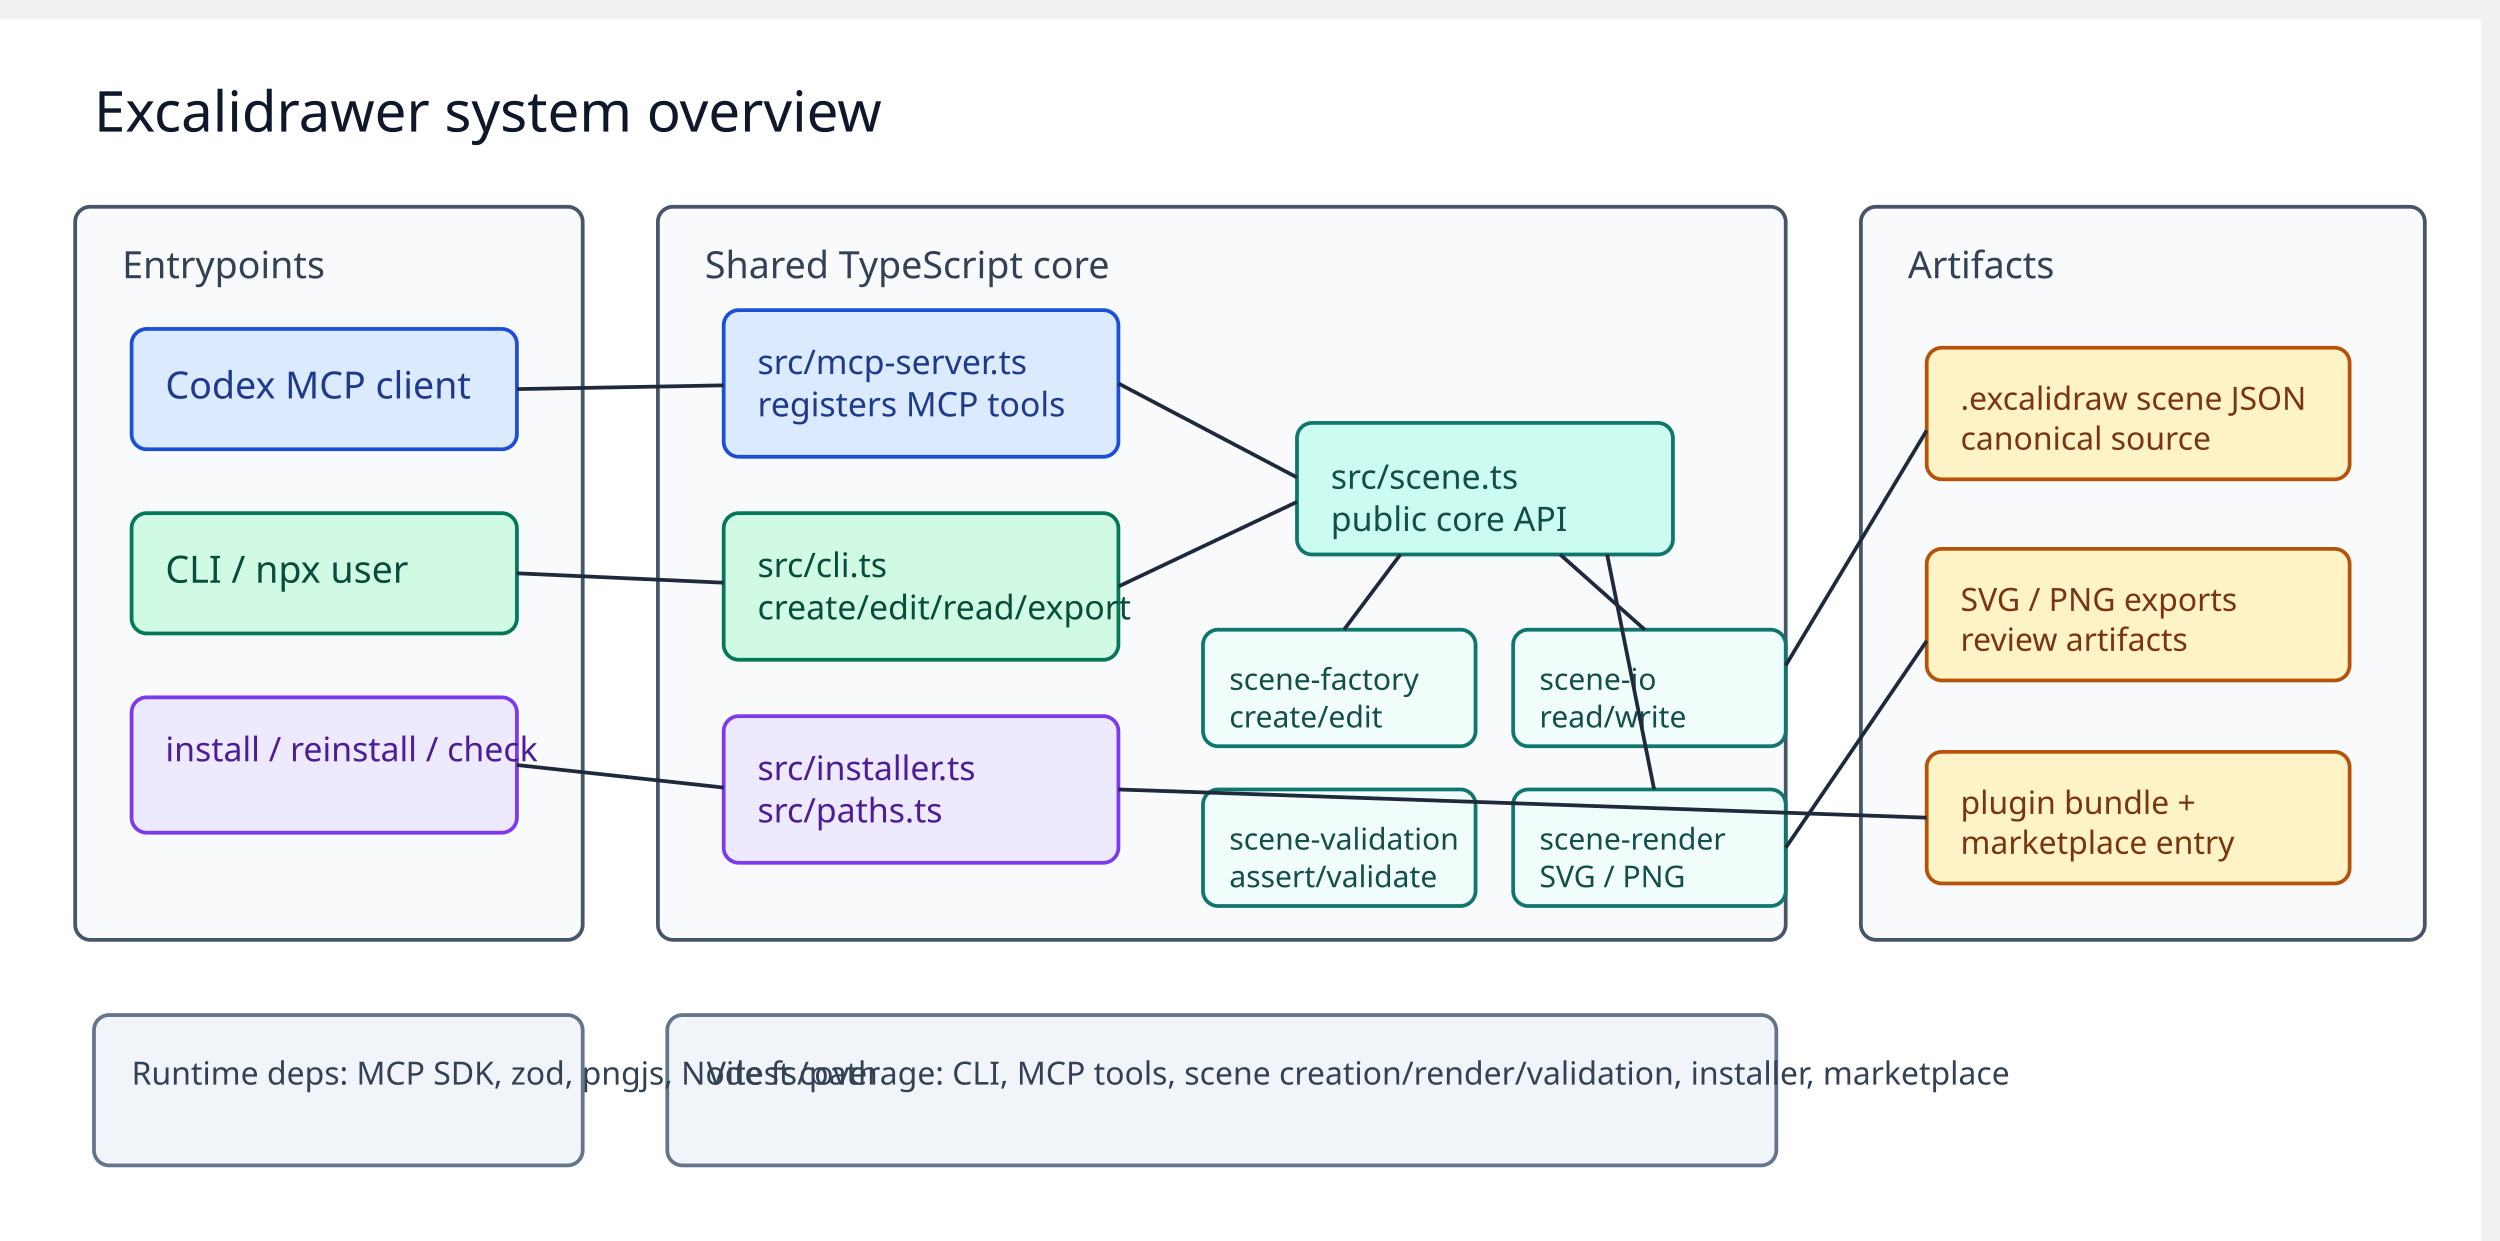
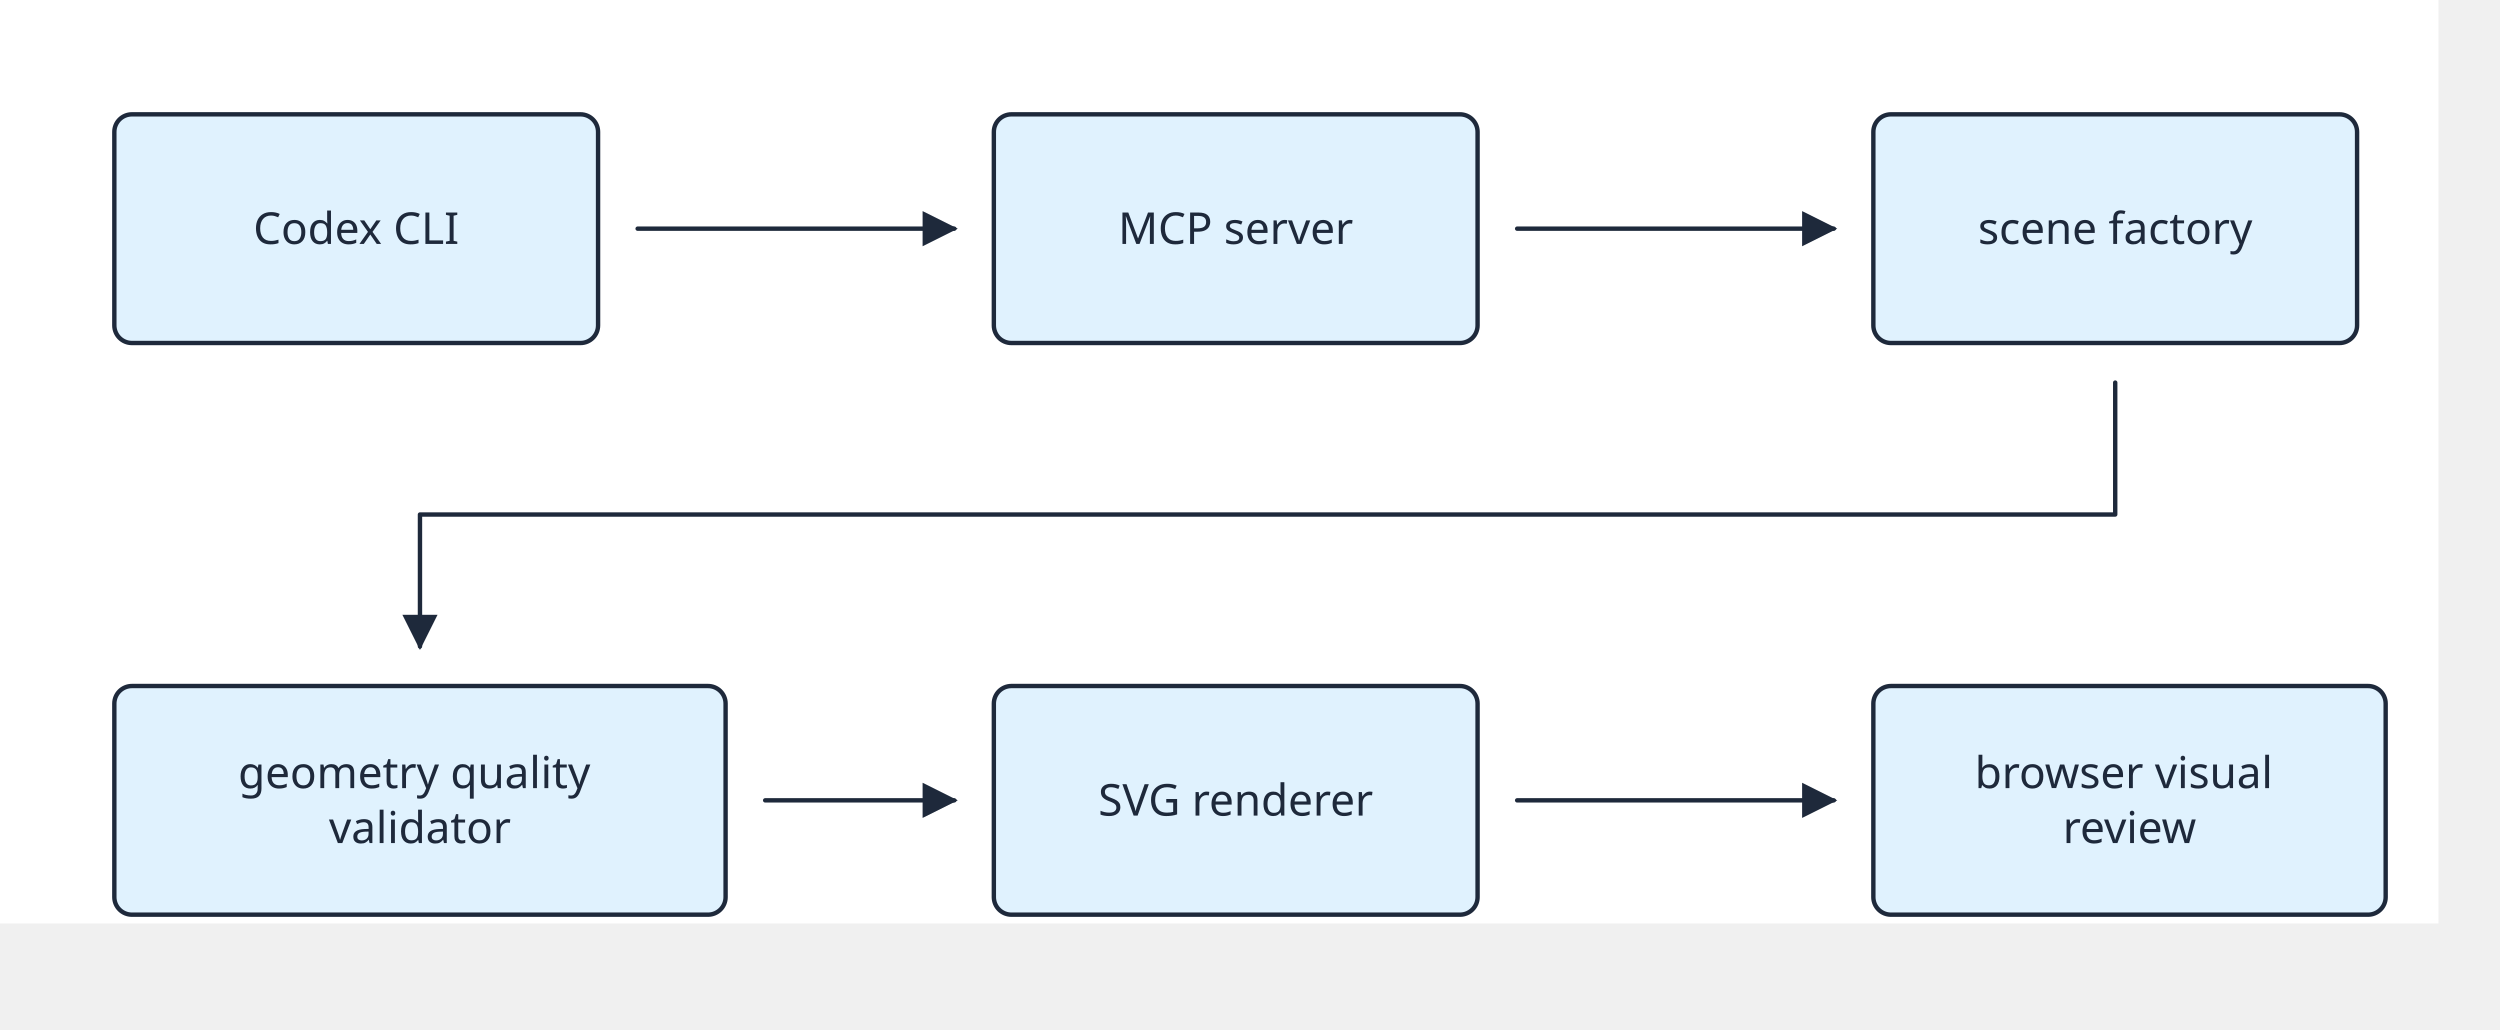
- <svg xmlns="http://www.w3.org/2000/svg" width="1330" height="660" viewBox="10 -10 1330 660" role="img">
+ <svg xmlns="http://www.w3.org/2000/svg" width="1137" height="468" viewBox="28 48 1137 468" role="img">
+   <defs>
+     <marker id="arrowhead" viewBox="0 0 10 10" refX="9" refY="5" markerWidth="8" markerHeight="8" orient="auto-start-reverse">
+       <path d="M 0 0 L 10 5 L 0 10 z" fill="#1e293b" />
+     </marker>
+   </defs>
  <rect width="100%" height="100%" fill="#ffffff" />
-   <text x="60" y="60" font-family="Virgil, Segoe UI, sans-serif" font-size="30" fill="#0f172a">
-     <tspan x="60" dy="0">Excalidrawer system overview</tspan>
+   <rect x="80" y="100" width="220" height="104" rx="8" fill="#e0f2fe" stroke="#1e293b" stroke-width="2" />
+   <rect x="480" y="100" width="220" height="104" rx="8" fill="#e0f2fe" stroke="#1e293b" stroke-width="2" />
+   <rect x="880" y="100" width="220" height="104" rx="8" fill="#e0f2fe" stroke="#1e293b" stroke-width="2" />
+   <rect x="80" y="360" width="278" height="104" rx="8" fill="#e0f2fe" stroke="#1e293b" stroke-width="2" />
+   <rect x="480" y="360" width="220" height="104" rx="8" fill="#e0f2fe" stroke="#1e293b" stroke-width="2" />
+   <rect x="880" y="360" width="233" height="104" rx="8" fill="#e0f2fe" stroke="#1e293b" stroke-width="2" />
+   <polyline points="318,152 462,152" fill="none" stroke="#1e293b" stroke-width="2" stroke-linecap="round" stroke-linejoin="round" marker-end="url(#arrowhead)" />
+   <polyline points="718,152 862,152" fill="none" stroke="#1e293b" stroke-width="2" stroke-linecap="round" stroke-linejoin="round" marker-end="url(#arrowhead)" />
+   <polyline points="990,222 990,282 219,282 219,342" fill="none" stroke="#1e293b" stroke-width="2" stroke-linecap="round" stroke-linejoin="round" marker-end="url(#arrowhead)" />
+   <polyline points="376,412 462,412" fill="none" stroke="#1e293b" stroke-width="2" stroke-linecap="round" stroke-linejoin="round" marker-end="url(#arrowhead)" />
+   <polyline points="718,412 862,412" fill="none" stroke="#1e293b" stroke-width="2" stroke-linecap="round" stroke-linejoin="round" marker-end="url(#arrowhead)" />
+   <text x="190" y="152" font-family="Virgil, Segoe UI, sans-serif" font-size="20" fill="#1e293b" text-anchor="middle" dominant-baseline="middle" aria-label="Codex CLI">
+     <tspan x="190" dy="0">Codex CLI</tspan>
  </text>
-   <rect x="50" y="100" width="270" height="390" rx="8" fill="#f8fafc" stroke="#475569" stroke-width="2" />
-   <rect x="360" y="100" width="600" height="390" rx="8" fill="#f8fafc" stroke="#475569" stroke-width="2" />
-   <rect x="1000" y="100" width="300" height="390" rx="8" fill="#f8fafc" stroke="#475569" stroke-width="2" />
-   <text x="75" y="138" font-family="Virgil, Segoe UI, sans-serif" font-size="20" fill="#334155">
-     <tspan x="75" dy="0">Entrypoints</tspan>
+   <text x="590" y="152" font-family="Virgil, Segoe UI, sans-serif" font-size="20" fill="#1e293b" text-anchor="middle" dominant-baseline="middle" aria-label="MCP server">
+     <tspan x="590" dy="0">MCP server</tspan>
  </text>
-   <text x="385" y="138" font-family="Virgil, Segoe UI, sans-serif" font-size="20" fill="#334155">
-     <tspan x="385" dy="0">Shared TypeScript core</tspan>
+   <text x="990" y="152" font-family="Virgil, Segoe UI, sans-serif" font-size="20" fill="#1e293b" text-anchor="middle" dominant-baseline="middle" aria-label="scene factory">
+     <tspan x="990" dy="0">scene factory</tspan>
  </text>
-   <text x="1025" y="138" font-family="Virgil, Segoe UI, sans-serif" font-size="20" fill="#334155">
-     <tspan x="1025" dy="0">Artifacts</tspan>
+   <text x="219" y="399.5" font-family="Virgil, Segoe UI, sans-serif" font-size="20" fill="#1e293b" text-anchor="middle" dominant-baseline="middle" aria-label="geometry quality validator">
+     <tspan x="219" dy="0">geometry quality</tspan>
+     <tspan x="219" dy="25">validator</tspan>
  </text>
-   <rect x="80" y="165" width="205" height="64" rx="8" fill="#dbeafe" stroke="#1d4ed8" stroke-width="2" />
-   <text x="98" y="202" font-family="Virgil, Segoe UI, sans-serif" font-size="20" fill="#1e3a8a">
-     <tspan x="98" dy="0">Codex MCP client</tspan>
+   <text x="590" y="412" font-family="Virgil, Segoe UI, sans-serif" font-size="20" fill="#1e293b" text-anchor="middle" dominant-baseline="middle" aria-label="SVG renderer">
+     <tspan x="590" dy="0">SVG renderer</tspan>
  </text>
-   <rect x="80" y="263" width="205" height="64" rx="8" fill="#d1fae5" stroke="#047857" stroke-width="2" />
-   <text x="98" y="300" font-family="Virgil, Segoe UI, sans-serif" font-size="20" fill="#064e3b">
-     <tspan x="98" dy="0">CLI / npx user</tspan>
+   <text x="996.5" y="399.5" font-family="Virgil, Segoe UI, sans-serif" font-size="20" fill="#1e293b" text-anchor="middle" dominant-baseline="middle" aria-label="browser visual review">
+     <tspan x="996.5" dy="0">browser visual</tspan>
+     <tspan x="996.5" dy="25">review</tspan>
  </text>
-   <rect x="80" y="361" width="205" height="72" rx="8" fill="#ede9fe" stroke="#7c3aed" stroke-width="2" />
-   <text x="98" y="395" font-family="Virgil, Segoe UI, sans-serif" font-size="18" fill="#4c1d95">
-     <tspan x="98" dy="0">install / reinstall / check</tspan>
-   </text>
-   <rect x="395" y="155" width="210" height="78" rx="8" fill="#dbeafe" stroke="#1d4ed8" stroke-width="2" />
-   <text x="413" y="189" font-family="Virgil, Segoe UI, sans-serif" font-size="18" fill="#1e3a8a">
-     <tspan x="413" dy="0">src/mcp-server.ts</tspan>
-     <tspan x="413" dy="22.5">registers MCP tools</tspan>
-   </text>
-   <rect x="395" y="263" width="210" height="78" rx="8" fill="#d1fae5" stroke="#047857" stroke-width="2" />
-   <text x="413" y="297" font-family="Virgil, Segoe UI, sans-serif" font-size="18" fill="#064e3b">
-     <tspan x="413" dy="0">src/cli.ts</tspan>
-     <tspan x="413" dy="22.5">create/edit/read/export</tspan>
-   </text>
-   <rect x="395" y="371" width="210" height="78" rx="8" fill="#ede9fe" stroke="#7c3aed" stroke-width="2" />
-   <text x="413" y="405" font-family="Virgil, Segoe UI, sans-serif" font-size="18" fill="#4c1d95">
-     <tspan x="413" dy="0">src/installer.ts</tspan>
-     <tspan x="413" dy="22.5">src/paths.ts</tspan>
-   </text>
-   <rect x="700" y="215" width="200" height="70" rx="8" fill="#ccfbf1" stroke="#0f766e" stroke-width="2" />
-   <text x="718" y="250" font-family="Virgil, Segoe UI, sans-serif" font-size="18" fill="#134e4a">
-     <tspan x="718" dy="0">src/scene.ts</tspan>
-     <tspan x="718" dy="22.5">public core API</tspan>
-   </text>
-   <rect x="650" y="325" width="145" height="62" rx="8" fill="#f0fdfa" stroke="#0f766e" stroke-width="2" />
-   <text x="664" y="357" font-family="Virgil, Segoe UI, sans-serif" font-size="16" fill="#134e4a">
-     <tspan x="664" dy="0">scene-factory</tspan>
-     <tspan x="664" dy="20">create/edit</tspan>
-   </text>
-   <rect x="815" y="325" width="145" height="62" rx="8" fill="#f0fdfa" stroke="#0f766e" stroke-width="2" />
-   <text x="829" y="357" font-family="Virgil, Segoe UI, sans-serif" font-size="16" fill="#134e4a">
-     <tspan x="829" dy="0">scene-io</tspan>
-     <tspan x="829" dy="20">read/write</tspan>
-   </text>
-   <rect x="650" y="410" width="145" height="62" rx="8" fill="#f0fdfa" stroke="#0f766e" stroke-width="2" />
-   <text x="664" y="442" font-family="Virgil, Segoe UI, sans-serif" font-size="16" fill="#134e4a">
-     <tspan x="664" dy="0">scene-validation</tspan>
-     <tspan x="664" dy="20">assert/validate</tspan>
-   </text>
-   <rect x="815" y="410" width="145" height="62" rx="8" fill="#f0fdfa" stroke="#0f766e" stroke-width="2" />
-   <text x="829" y="442" font-family="Virgil, Segoe UI, sans-serif" font-size="16" fill="#134e4a">
-     <tspan x="829" dy="0">scene-render</tspan>
-     <tspan x="829" dy="20">SVG / PNG</tspan>
-   </text>
-   <rect x="1035" y="175" width="225" height="70" rx="8" fill="#fef3c7" stroke="#b45309" stroke-width="2" />
-   <text x="1053" y="208" font-family="Virgil, Segoe UI, sans-serif" font-size="17" fill="#78350f">
-     <tspan x="1053" dy="0">.excalidraw scene JSON</tspan>
-     <tspan x="1053" dy="21.25">canonical source</tspan>
-   </text>
-   <rect x="1035" y="282" width="225" height="70" rx="8" fill="#fef3c7" stroke="#b45309" stroke-width="2" />
-   <text x="1053" y="315" font-family="Virgil, Segoe UI, sans-serif" font-size="17" fill="#78350f">
-     <tspan x="1053" dy="0">SVG / PNG exports</tspan>
-     <tspan x="1053" dy="21.25">review artifacts</tspan>
-   </text>
-   <rect x="1035" y="390" width="225" height="70" rx="8" fill="#fef3c7" stroke="#b45309" stroke-width="2" />
-   <text x="1053" y="423" font-family="Virgil, Segoe UI, sans-serif" font-size="17" fill="#78350f">
-     <tspan x="1053" dy="0">plugin bundle +</tspan>
-     <tspan x="1053" dy="21.25">marketplace entry</tspan>
-   </text>
-   <rect x="365" y="530" width="590" height="80" rx="8" fill="#f1f5f9" stroke="#64748b" stroke-width="2" />
-   <text x="386" y="567" font-family="Virgil, Segoe UI, sans-serif" font-size="17" fill="#334155">
-     <tspan x="386" dy="0">Vitest coverage: CLI, MCP tools, scene creation/render/validation, installer, marketplace</tspan>
-   </text>
-   <rect x="60" y="530" width="260" height="80" rx="8" fill="#f1f5f9" stroke="#64748b" stroke-width="2" />
-   <text x="80" y="567" font-family="Virgil, Segoe UI, sans-serif" font-size="17" fill="#334155">
-     <tspan x="80" dy="0">Runtime deps: MCP SDK, zod, pngjs, Node fs/path</tspan>
-   </text>
-   <line x1="285" y1="197" x2="395" y2="195" stroke="#1e293b" stroke-width="2" marker-end="url(#arrow)" />
-   <line x1="285" y1="295" x2="395" y2="300" stroke="#1e293b" stroke-width="2" marker-end="url(#arrow)" />
-   <line x1="285" y1="397" x2="395" y2="409" stroke="#1e293b" stroke-width="2" marker-end="url(#arrow)" />
-   <line x1="605" y1="194" x2="700" y2="244" stroke="#1e293b" stroke-width="2" marker-end="url(#arrow)" />
-   <line x1="605" y1="302" x2="700" y2="257" stroke="#1e293b" stroke-width="2" marker-end="url(#arrow)" />
-   <line x1="755" y1="285" x2="725" y2="325" stroke="#1e293b" stroke-width="2" marker-end="url(#arrow)" />
-   <line x1="840" y1="285" x2="885" y2="325" stroke="#1e293b" stroke-width="2" marker-end="url(#arrow)" />
-   <line x1="865" y1="285" x2="890" y2="410" stroke="#1e293b" stroke-width="2" marker-end="url(#arrow)" />
-   <line x1="960" y1="344" x2="1035" y2="219" stroke="#1e293b" stroke-width="2" marker-end="url(#arrow)" />
-   <line x1="960" y1="441" x2="1035" y2="331" stroke="#1e293b" stroke-width="2" marker-end="url(#arrow)" />
-   <line x1="605" y1="410" x2="1035" y2="425" stroke="#1e293b" stroke-width="2" marker-end="url(#arrow)" />
</svg>
